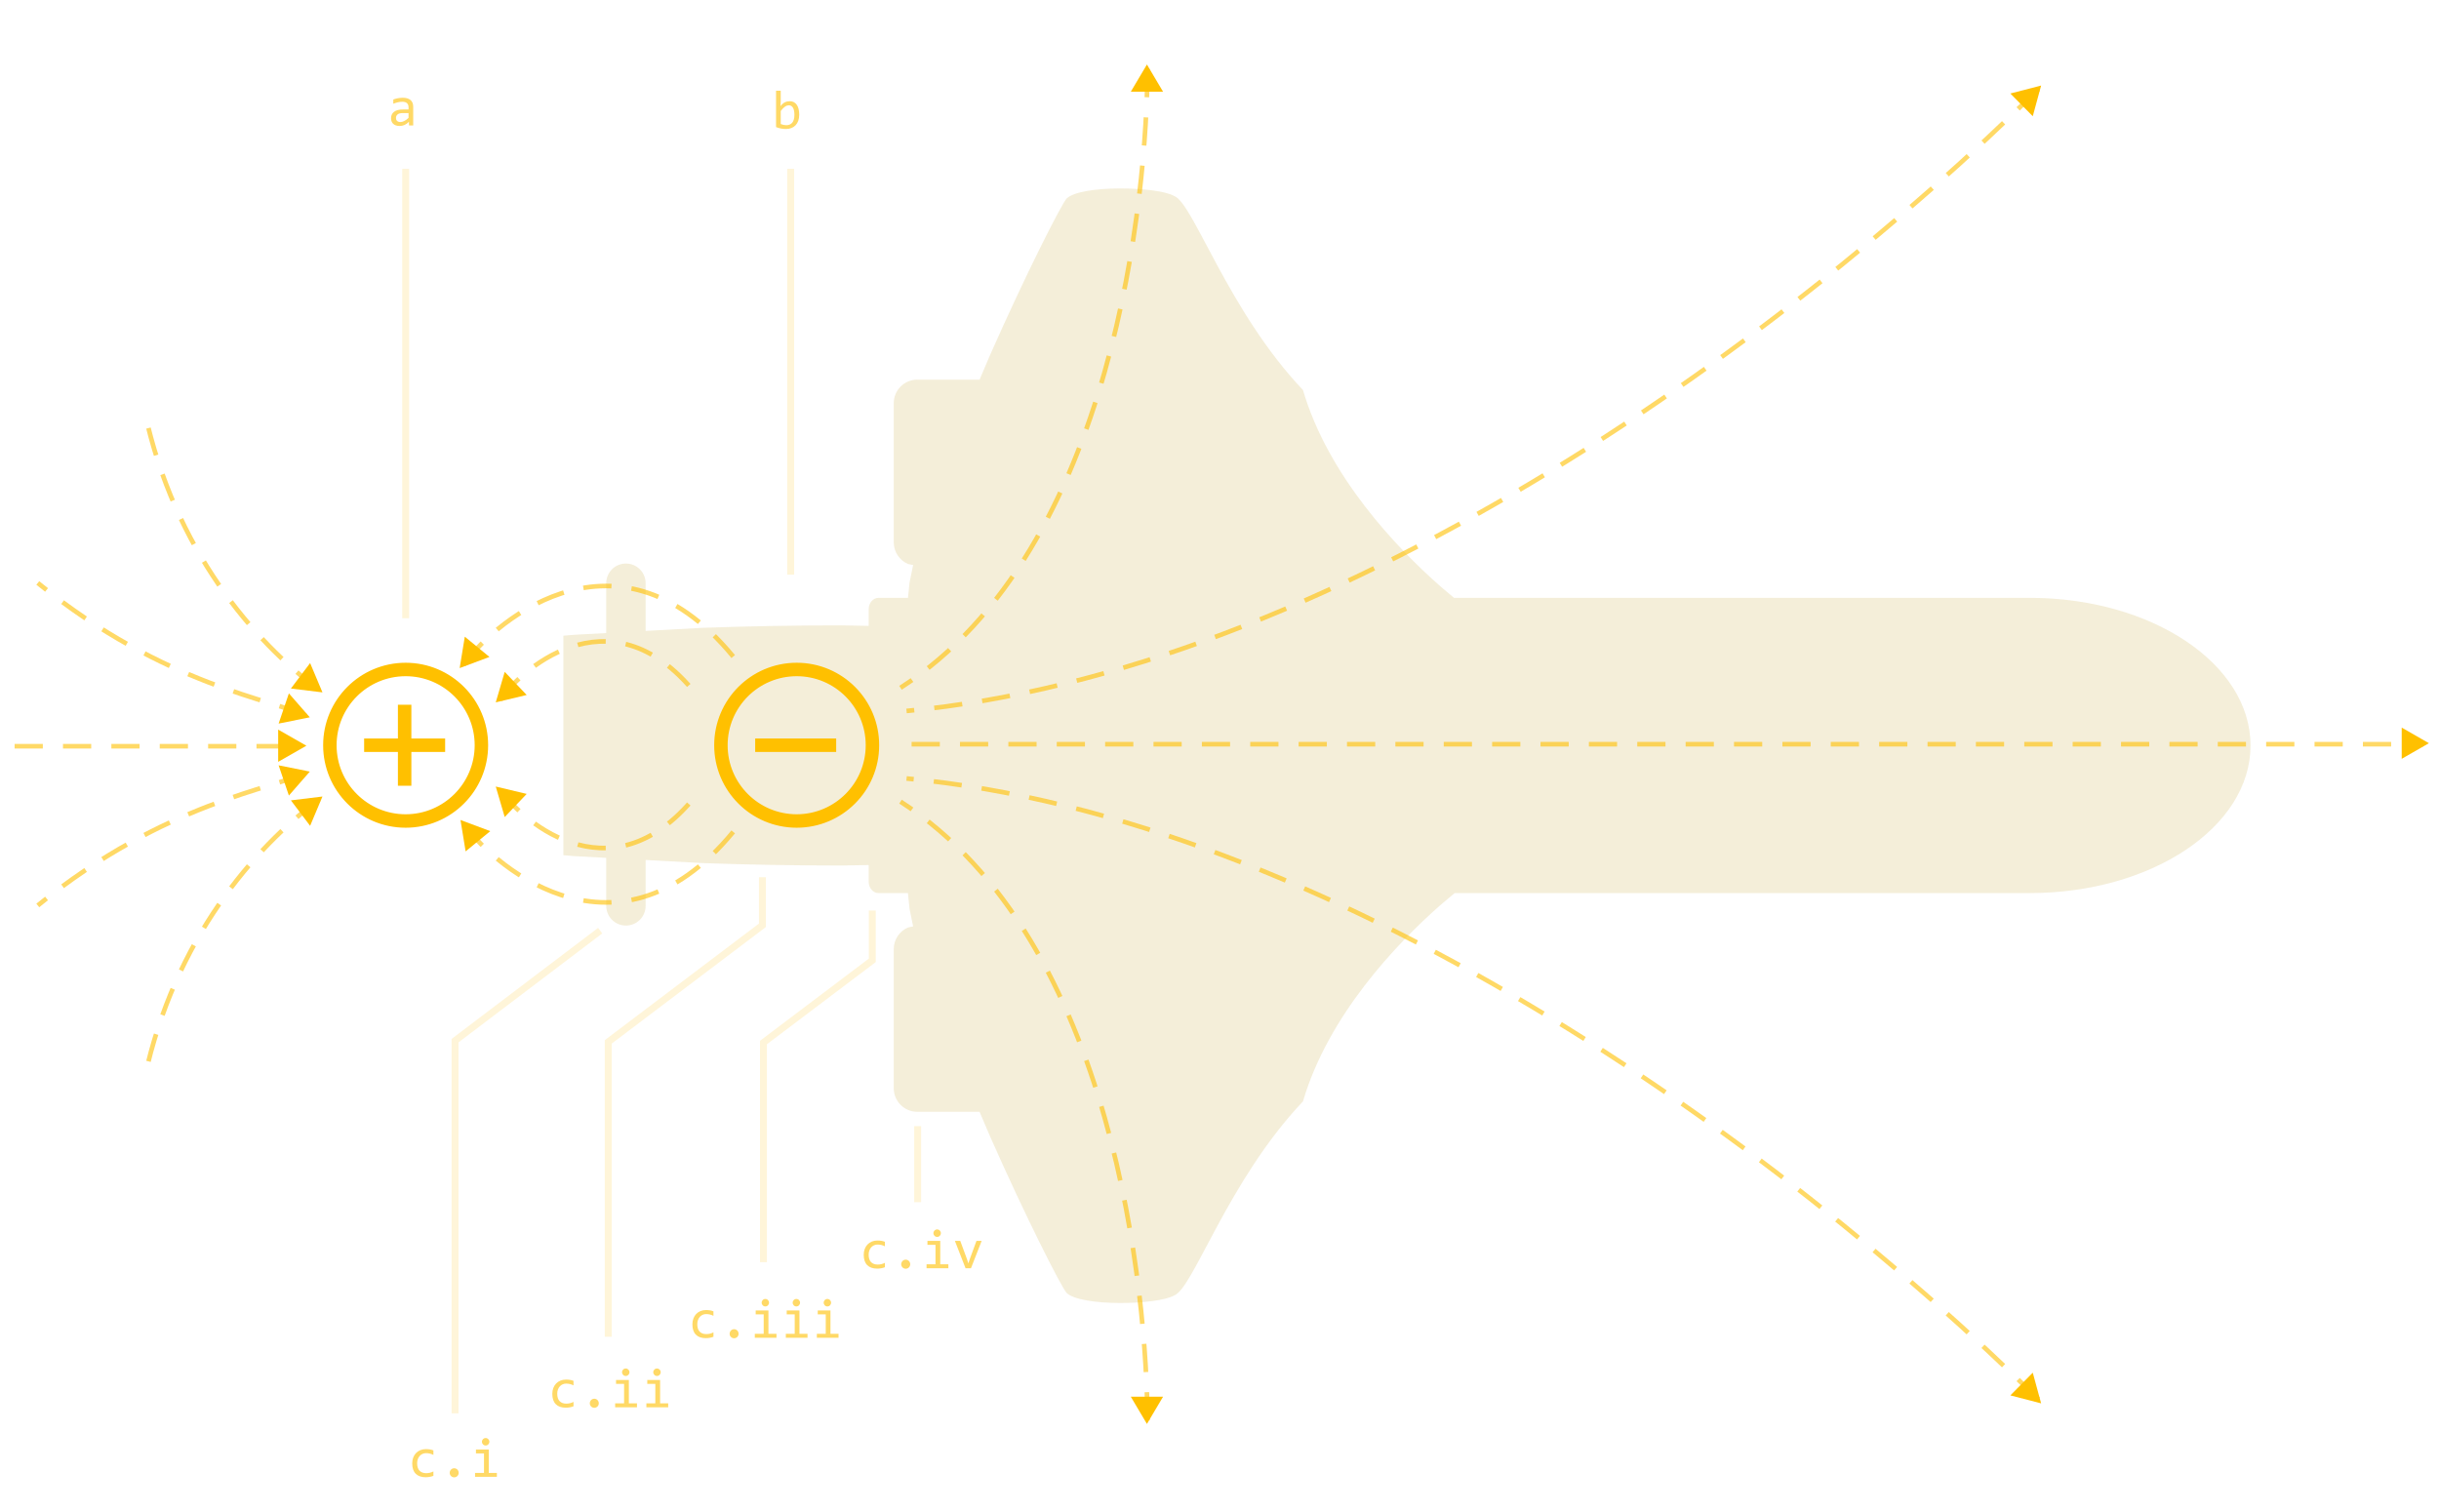
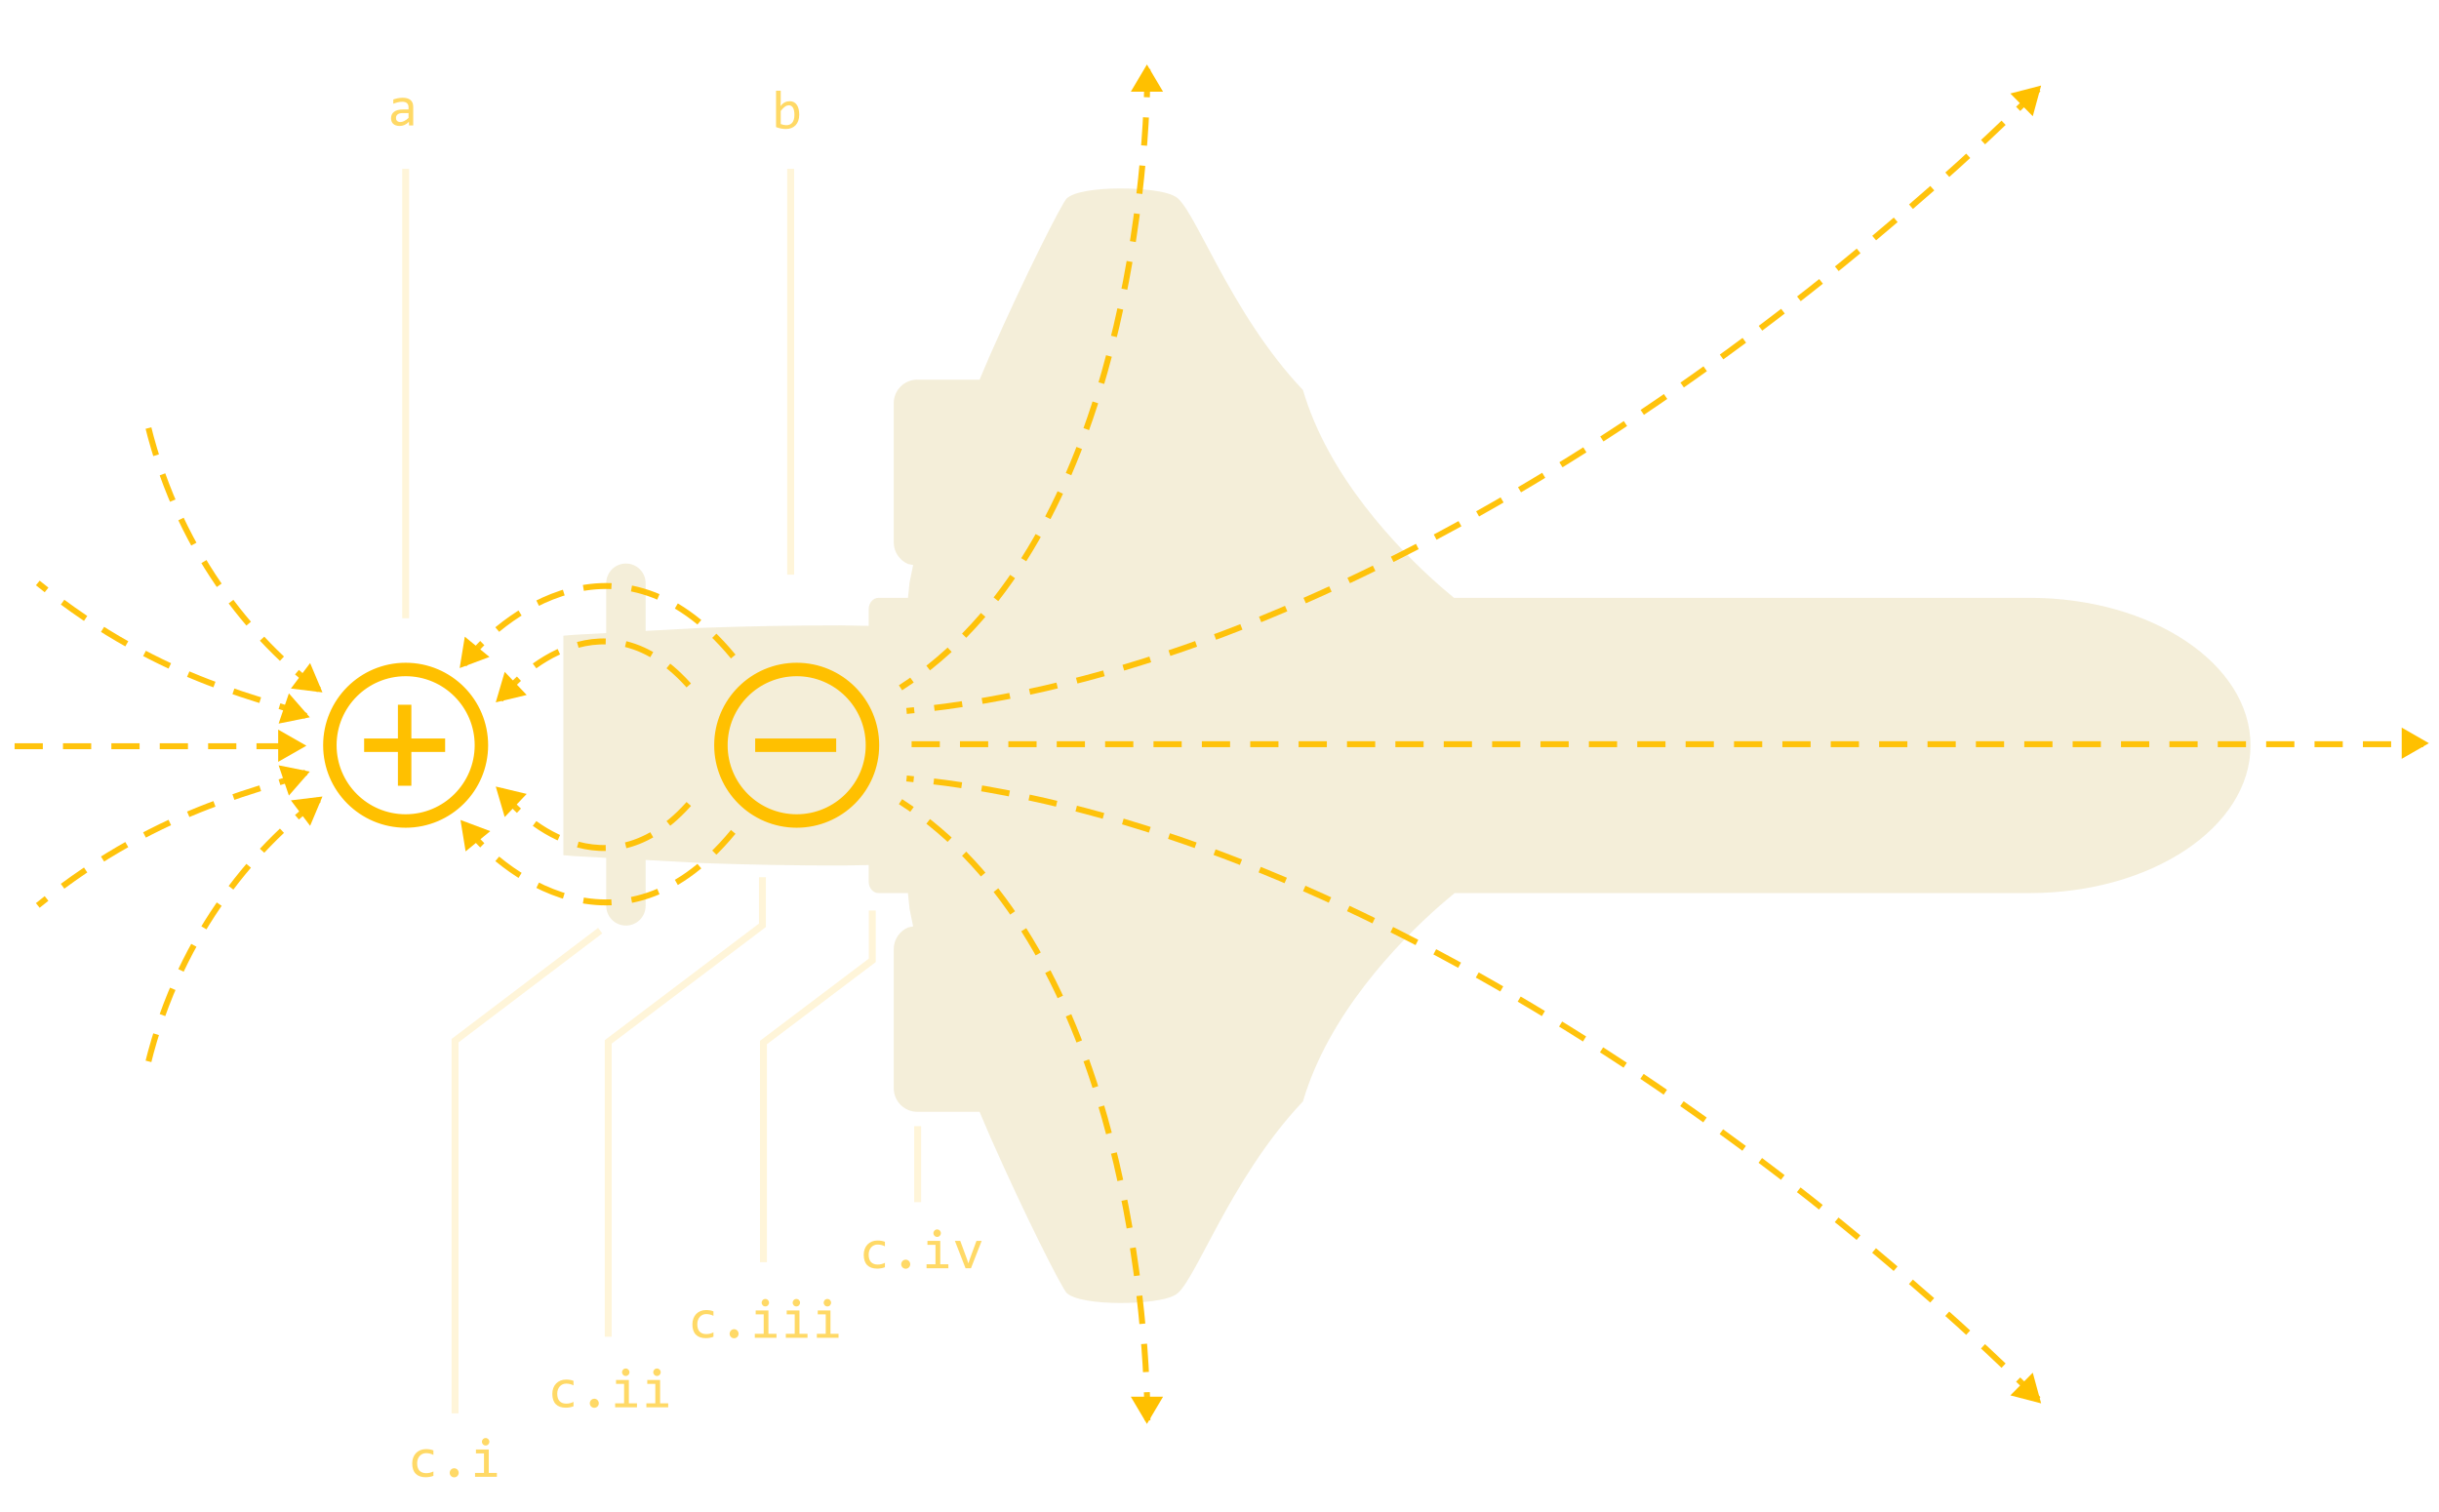
<svg xmlns="http://www.w3.org/2000/svg" viewBox="410 500 2420 1500" preserveAspectRatio="xMidYMid meet">
  <style>
  .flux {
    stroke-dasharray: 28 20;
    animation: flux-move 6s linear infinite;
  }

  @keyframes flux-move {
    from { stroke-dashoffset: 0; }
    to   { stroke-dashoffset: -480; }
  }

    .reverse {
  animation-direction: reverse;
}
  
  </style>
  <defs>
  
  </defs>
  <g>
    <path d="M1167.5 1752.5 1167.5 1534.53 1275.5 1452.97 1275.5 1403.5" stroke="#FFC000" stroke-width="6.875" stroke-miterlimit="8" stroke-opacity="0.15" fill="none" fill-rule="evenodd" />
    <path d="M1013.5 1826.5 1013.5 1533.89 1166.5 1418.18 1166.5 1370.5" stroke="#FFC000" stroke-width="6.875" stroke-miterlimit="8" stroke-opacity="0.15" fill="none" fill-rule="evenodd" />
    <path d="M861.5 1902.5 861.5 1532.68 1005.5 1423.5" stroke="#FFC000" stroke-width="6.875" stroke-miterlimit="8" stroke-opacity="0.15" fill="none" fill-rule="evenodd" />
    <path d="M2643 1239.73C2643 1320.63 2544.92 1386.22 2423.94 1386.22L2423.86 1386.21 2423.82 1386.22 1853.31 1386.22 1839.43 1397.93C1795.42 1436.61 1727.78 1507.76 1702.82 1592.94 1628.37 1671.52 1593.75 1778.92 1575.06 1785.47 1566.92 1790.27 1543.7 1793.11 1520.76 1793 1497.82 1792.89 1475.17 1789.83 1468.16 1782.85 1462.19 1775.48 1427.7 1707.68 1392.49 1628.01L1381.94 1603.27 1320.17 1603.27C1307.25 1603.27 1296.78 1592.8 1296.78 1579.89L1296.78 1441.84C1296.78 1432.16 1302.67 1423.85 1311.06 1420.3L1316.02 1419.3 1312.47 1401.95 1310.85 1386.22 1281.69 1386.22C1276.29 1386.22 1271.92 1381.17 1271.92 1374.95L1271.92 1358.41 1244.58 1358.89C1197.55 1358.89 1151.65 1358.06 1107.31 1356.47L1050.61 1353.39 1050.61 1398.9C1050.61 1409.7 1041.85 1418.46 1031.05 1418.46 1020.25 1418.46 1011.49 1409.7 1011.49 1398.9L1011.49 1351.27 979.452 1349.53 969 1348.65 969 1130.82 979.452 1129.94 1011.49 1128.2 1011.49 1078.77C1011.49 1067.96 1020.25 1059.21 1031.05 1059.21 1041.85 1059.21 1050.61 1067.96 1050.61 1078.77L1050.61 1126.07 1107.31 1123C1151.65 1121.41 1197.55 1120.57 1244.58 1120.57L1271.92 1121.06 1271.92 1104.52C1271.92 1098.3 1276.29 1093.25 1281.69 1093.25L1310.9 1093.25 1312.47 1078.05 1316.02 1060.7 1311.06 1059.7C1302.67 1056.15 1296.78 1047.84 1296.78 1038.16L1296.78 900.11C1296.78 887.196 1307.25 876.728 1320.17 876.728L1381.94 876.728 1392.49 851.989C1427.7 772.319 1462.19 704.52 1468.16 697.153 1482.18 683.183 1558.78 684.929 1575.06 694.533 1593.75 701.082 1628.37 808.476 1702.82 887.057 1727.78 972.241 1795.42 1043.39 1839.43 1082.07L1852.68 1093.25 2423.82 1093.25 2423.86 1093.26 2423.94 1093.25C2544.92 1093.25 2643 1158.83 2643 1239.73Z" fill="#B88C00" fill-rule="evenodd" fill-opacity="0.15" />
    <path d="M812.5 667.5 812.5 1113.5" stroke="#FFC000" stroke-width="6.875" stroke-miterlimit="8" stroke-opacity="0.15" fill="none" fill-rule="evenodd" />
    <path d="M1194.5 667.5 1194.5 1070.26" stroke="#FFC000" stroke-width="6.875" stroke-miterlimit="8" stroke-opacity="0.15" fill="none" fill-rule="evenodd" />
    <path d="M0 0 0 75.47" stroke="#FFC000" stroke-width="6.875" stroke-miterlimit="8" stroke-opacity="0.15" fill="none" fill-rule="evenodd" transform="matrix(1 0 0 -1 1320.5 1692.97)" />
    <path d="M1192.73 604.48C1192.14 604.48 1191.54 604.573 1190.94 604.76 1190.33 604.947 1189.7 605.258 1189.05 605.693 1188.39 606.129 1187.71 606.707 1186.98 607.427 1186.26 608.147 1185.49 609.04 1184.66 610.107L1184.66 623.093C1185.58 623.449 1186.51 623.729 1187.45 623.933 1188.4 624.138 1189.3 624.24 1190.16 624.24 1191.23 624.24 1192.26 624.071 1193.23 623.733 1194.2 623.396 1195.06 622.831 1195.8 622.04 1196.54 621.249 1197.13 620.2 1197.57 618.893 1198.01 617.587 1198.23 615.964 1198.23 614.027 1198.23 612.622 1198.13 611.333 1197.92 610.16 1197.71 608.987 1197.39 607.982 1196.94 607.147 1196.5 606.311 1195.92 605.658 1195.23 605.187 1194.53 604.716 1193.7 604.48 1192.73 604.48ZM1180 590 1184.66 590 1184.66 600.373 1184.45 605.333C1185.79 603.538 1187.22 602.271 1188.75 601.534 1190.28 600.796 1191.92 600.427 1193.67 600.427 1195.21 600.427 1196.56 600.747 1197.72 601.387 1198.88 602.027 1199.85 602.929 1200.64 604.093 1201.43 605.258 1202.02 606.662 1202.41 608.307 1202.8 609.951 1203 611.787 1203 613.813 1203 616.035 1202.69 618.022 1202.08 619.773 1201.46 621.524 1200.58 623.009 1199.45 624.227 1198.31 625.444 1196.93 626.378 1195.31 627.026 1193.68 627.675 1191.85 628 1189.81 628 1188.22 628 1186.59 627.849 1184.93 627.547 1183.27 627.244 1181.63 626.764 1180 626.107Z" fill="#FFC000" fill-rule="evenodd" fill-opacity="0.6" />
    <path d="M809.478 612.212C808.327 612.212 807.335 612.328 806.502 612.562 805.67 612.795 804.988 613.127 804.456 613.558 803.925 613.989 803.531 614.505 803.274 615.106 803.017 615.707 802.889 616.385 802.889 617.138 802.889 617.659 802.969 618.157 803.128 618.633 803.287 619.108 803.544 619.53 803.898 619.898 804.253 620.266 804.713 620.558 805.28 620.773 805.847 620.988 806.538 621.096 807.353 621.096 808.415 621.096 809.633 620.769 811.006 620.114 812.379 619.458 813.827 618.422 815.35 617.004L815.35 612.212ZM809.584 597C811.196 597 812.649 597.18 813.942 597.539 815.235 597.898 816.329 598.445 817.223 599.181 818.118 599.917 818.804 600.841 819.282 601.954 819.761 603.067 820 604.377 820 605.885L820 624.516 815.855 624.516 815.749 620.881C814.296 622.335 812.822 623.385 811.325 624.031 809.828 624.677 808.256 625 806.608 625 805.085 625 803.783 624.802 802.703 624.408 801.622 624.013 800.732 623.47 800.033 622.779 799.333 622.088 798.819 621.276 798.491 620.342 798.164 619.409 798 618.395 798 617.3 798 614.59 798.996 612.467 800.989 610.933 802.982 609.398 805.926 608.631 809.823 608.631L815.35 608.631 815.35 606.262C815.35 604.664 814.845 603.385 813.836 602.425 812.826 601.465 811.285 600.985 809.212 600.985 807.707 600.985 806.223 601.155 804.762 601.497 803.301 601.837 801.791 602.322 800.232 602.95L800.232 598.723C800.816 598.508 801.467 598.297 802.185 598.091 802.902 597.884 803.659 597.7 804.456 597.539 805.253 597.377 806.086 597.247 806.954 597.148 807.822 597.05 808.699 597 809.584 597Z" fill="#FFC000" fill-rule="evenodd" fill-opacity="0.6" />
    <path d="M860.664 1957C861.274 1957 861.852 1957.12 862.399 1957.35 862.946 1957.59 863.421 1957.91 863.824 1958.32 864.228 1958.74 864.546 1959.22 864.779 1959.77 865.012 1960.32 865.129 1960.91 865.129 1961.54 865.129 1962.15 865.012 1962.73 864.779 1963.27 864.546 1963.81 864.228 1964.28 863.824 1964.69 863.421 1965.09 862.946 1965.41 862.399 1965.65 861.852 1965.88 861.274 1966 860.664 1966 860.036 1966 859.453 1965.88 858.915 1965.65 858.378 1965.41 857.907 1965.09 857.503 1964.69 857.1 1964.28 856.782 1963.81 856.549 1963.27 856.315 1962.73 856.199 1962.15 856.199 1961.54 856.199 1960.91 856.315 1960.32 856.549 1959.77 856.782 1959.22 857.1 1958.74 857.503 1958.32 857.907 1957.91 858.378 1957.59 858.915 1957.35 859.453 1957.12 860.036 1957 860.664 1957ZM882.235 1938.38 894.958 1938.38 894.958 1961.59 903 1961.59 903 1965.51 881.348 1965.51 881.348 1961.59 890.224 1961.59 890.224 1942.27 882.235 1942.27ZM832.61 1938C834.009 1938 835.318 1938.1 836.537 1938.3 837.756 1938.5 838.922 1938.82 840.034 1939.27L840.034 1943.76C838.868 1943.14 837.68 1942.7 836.47 1942.42 835.259 1942.14 834.009 1942 832.718 1942 831.516 1942 830.382 1942.23 829.315 1942.69 828.248 1943.15 827.311 1943.81 826.504 1944.68 825.698 1945.54 825.061 1946.59 824.595 1947.84 824.128 1949.08 823.895 1950.49 823.895 1952.05 823.895 1955.33 824.689 1957.79 826.276 1959.42 827.863 1961.05 830.064 1961.86 832.879 1961.86 834.152 1961.86 835.385 1961.72 836.577 1961.43 837.77 1961.14 838.922 1960.71 840.034 1960.14L840.034 1964.51C838.814 1964.98 837.564 1965.33 836.282 1965.55 835 1965.78 833.677 1965.89 832.314 1965.89 828.046 1965.89 824.761 1964.73 822.456 1962.41 820.152 1960.08 819 1956.68 819 1952.22 819 1950.07 819.332 1948.13 819.995 1946.38 820.659 1944.63 821.591 1943.14 822.793 1941.89 823.994 1940.65 825.429 1939.69 827.096 1939.01 828.764 1938.34 830.602 1938 832.61 1938ZM891.864 1927C892.385 1927 892.869 1927.09 893.317 1927.28 893.765 1927.47 894.155 1927.74 894.487 1928.08 894.819 1928.42 895.079 1928.82 895.267 1929.26 895.455 1929.7 895.549 1930.18 895.549 1930.7 895.549 1931.21 895.455 1931.68 895.267 1932.14 895.079 1932.59 894.819 1932.98 894.487 1933.32 894.155 1933.67 893.765 1933.93 893.317 1934.12 892.869 1934.31 892.385 1934.41 891.864 1934.41 891.345 1934.41 890.86 1934.31 890.412 1934.12 889.964 1933.93 889.574 1933.67 889.242 1933.32 888.91 1932.98 888.65 1932.59 888.462 1932.14 888.274 1931.68 888.18 1931.21 888.18 1930.7 888.18 1930.18 888.274 1929.7 888.462 1929.26 888.65 1928.82 888.91 1928.42 889.242 1928.08 889.574 1927.74 889.964 1927.47 890.412 1927.28 890.86 1927.09 891.345 1927 891.864 1927Z" fill="#FFC000" fill-rule="evenodd" fill-opacity="0.6" />
    <path d="M999.669 1888C1000.28 1888 1000.86 1888.12 1001.4 1888.35 1001.95 1888.59 1002.43 1888.91 1002.83 1889.32 1003.23 1889.74 1003.55 1890.22 1003.78 1890.77 1004.02 1891.32 1004.13 1891.91 1004.13 1892.54 1004.13 1893.15 1004.02 1893.73 1003.78 1894.27 1003.55 1894.81 1003.23 1895.28 1002.83 1895.69 1002.43 1896.09 1001.95 1896.41 1001.4 1896.65 1000.86 1896.88 1000.28 1897 999.669 1897 999.041 1897 998.459 1896.88 997.921 1896.65 997.382 1896.41 996.912 1896.09 996.508 1895.69 996.105 1895.28 995.786 1894.81 995.553 1894.27 995.32 1893.73 995.204 1893.15 995.204 1892.54 995.204 1891.91 995.32 1891.32 995.553 1890.77 995.786 1890.22 996.105 1889.74 996.508 1889.32 996.912 1888.91 997.382 1888.59 997.921 1888.35 998.459 1888.12 999.041 1888 999.669 1888ZM1052.23 1869.38 1064.96 1869.38 1064.96 1892.59 1073 1892.59 1073 1896.51 1051.35 1896.51 1051.35 1892.59 1060.22 1892.59 1060.22 1873.27 1052.23 1873.27ZM1021.24 1869.38 1033.97 1869.38 1033.97 1892.59 1042.01 1892.59 1042.01 1896.51 1020.36 1896.51 1020.36 1892.59 1029.23 1892.59 1029.23 1873.27 1021.24 1873.27ZM971.612 1869C973.011 1869 974.32 1869.1 975.539 1869.3 976.759 1869.5 977.924 1869.82 979.036 1870.27L979.036 1874.76C977.871 1874.14 976.683 1873.7 975.472 1873.42 974.261 1873.14 973.011 1873 971.719 1873 970.518 1873 969.384 1873.23 968.316 1873.69 967.249 1874.15 966.312 1874.81 965.505 1875.68 964.698 1876.54 964.062 1877.59 963.595 1878.84 963.129 1880.08 962.896 1881.49 962.896 1883.05 962.896 1886.33 963.69 1888.79 965.277 1890.42 966.864 1892.05 969.065 1892.87 971.881 1892.87 973.154 1892.87 974.387 1892.72 975.58 1892.43 976.772 1892.14 977.924 1891.71 979.036 1891.14L979.036 1895.51C977.817 1895.98 976.566 1896.33 975.284 1896.55 974.001 1896.78 972.679 1896.89 971.316 1896.89 967.048 1896.89 963.761 1895.73 961.457 1893.41 959.152 1891.08 958 1887.68 958 1883.22 958 1881.07 958.332 1879.13 958.995 1877.38 959.659 1875.63 960.592 1874.14 961.793 1872.89 962.995 1871.65 964.429 1870.69 966.097 1870.01 967.765 1869.34 969.603 1869 971.612 1869ZM1061.86 1858C1062.38 1858 1062.87 1858.09 1063.32 1858.28 1063.76 1858.47 1064.15 1858.74 1064.49 1859.08 1064.82 1859.42 1065.08 1859.82 1065.27 1860.26 1065.45 1860.7 1065.55 1861.18 1065.55 1861.7 1065.55 1862.21 1065.45 1862.68 1065.27 1863.13 1065.08 1863.59 1064.82 1863.98 1064.49 1864.32 1064.15 1864.67 1063.76 1864.93 1063.32 1865.12 1062.87 1865.31 1062.38 1865.41 1061.86 1865.41 1061.34 1865.41 1060.86 1865.31 1060.41 1865.12 1059.96 1864.93 1059.57 1864.67 1059.24 1864.32 1058.91 1863.98 1058.65 1863.59 1058.46 1863.13 1058.27 1862.68 1058.18 1862.21 1058.18 1861.7 1058.18 1861.18 1058.27 1860.7 1058.46 1860.26 1058.65 1859.82 1058.91 1859.42 1059.24 1859.08 1059.57 1858.74 1059.96 1858.47 1060.41 1858.28 1060.86 1858.09 1061.34 1858 1061.86 1858ZM1030.87 1858C1031.39 1858 1031.88 1858.09 1032.33 1858.28 1032.77 1858.47 1033.16 1858.74 1033.5 1859.08 1033.83 1859.42 1034.09 1859.82 1034.28 1860.26 1034.46 1860.7 1034.56 1861.18 1034.56 1861.7 1034.56 1862.21 1034.46 1862.68 1034.28 1863.13 1034.09 1863.59 1033.83 1863.98 1033.5 1864.32 1033.16 1864.67 1032.77 1864.93 1032.33 1865.12 1031.88 1865.31 1031.39 1865.41 1030.87 1865.41 1030.35 1865.41 1029.87 1865.31 1029.42 1865.12 1028.97 1864.93 1028.58 1864.67 1028.25 1864.32 1027.92 1863.98 1027.66 1863.59 1027.47 1863.13 1027.28 1862.68 1027.19 1862.21 1027.19 1861.7 1027.19 1861.18 1027.28 1860.7 1027.47 1860.26 1027.66 1859.82 1027.92 1859.42 1028.25 1859.08 1028.58 1858.74 1028.97 1858.47 1029.42 1858.28 1029.87 1858.09 1030.35 1858 1030.87 1858Z" fill="#FFC000" fill-rule="evenodd" fill-opacity="0.6" />
    <path d="M1138.39 1819C1138.99 1819 1139.57 1819.12 1140.11 1819.35 1140.65 1819.59 1141.13 1819.91 1141.53 1820.32 1141.93 1820.74 1142.24 1821.22 1142.47 1821.77 1142.71 1822.32 1142.82 1822.91 1142.82 1823.54 1142.82 1824.15 1142.71 1824.73 1142.47 1825.27 1142.24 1825.81 1141.93 1826.28 1141.53 1826.69 1141.13 1827.09 1140.65 1827.41 1140.11 1827.65 1139.57 1827.88 1138.99 1828 1138.39 1828 1137.76 1828 1137.18 1827.88 1136.65 1827.65 1136.12 1827.41 1135.65 1827.09 1135.25 1826.69 1134.85 1826.28 1134.53 1825.81 1134.3 1825.27 1134.07 1824.73 1133.95 1824.15 1133.95 1823.54 1133.95 1822.91 1134.07 1822.32 1134.3 1821.77 1134.53 1821.22 1134.85 1820.74 1135.25 1820.32 1135.65 1819.91 1136.12 1819.59 1136.65 1819.35 1137.18 1819.12 1137.76 1819 1138.39 1819ZM1221.37 1800.38 1234.01 1800.38 1234.01 1823.59 1242 1823.59 1242 1827.51 1220.49 1827.51 1220.49 1823.59 1229.31 1823.59 1229.31 1804.27 1221.37 1804.27ZM1190.59 1800.38 1203.23 1800.38 1203.23 1823.59 1211.22 1823.59 1211.22 1827.51 1189.71 1827.51 1189.71 1823.59 1198.53 1823.59 1198.53 1804.27 1190.59 1804.27ZM1159.81 1800.38 1172.45 1800.38 1172.45 1823.59 1180.44 1823.59 1180.44 1827.51 1158.93 1827.51 1158.93 1823.59 1167.75 1823.59 1167.75 1804.27 1159.81 1804.27ZM1110.52 1800C1111.91 1800 1113.21 1800.1 1114.42 1800.3 1115.63 1800.5 1116.79 1800.82 1117.89 1801.27L1117.89 1805.76C1116.74 1805.14 1115.56 1804.7 1114.35 1804.42 1113.15 1804.14 1111.91 1804 1110.63 1804 1109.43 1804 1108.31 1804.23 1107.25 1804.69 1106.19 1805.15 1105.26 1805.81 1104.45 1806.68 1103.65 1807.54 1103.02 1808.59 1102.56 1809.84 1102.09 1811.08 1101.86 1812.49 1101.86 1814.05 1101.86 1817.33 1102.65 1819.79 1104.23 1821.42 1105.8 1823.05 1107.99 1823.86 1110.79 1823.86 1112.05 1823.86 1113.28 1823.72 1114.46 1823.43 1115.64 1823.14 1116.79 1822.71 1117.89 1822.14L1117.89 1826.51C1116.68 1826.98 1115.44 1827.33 1114.17 1827.55 1112.89 1827.78 1111.58 1827.89 1110.23 1827.89 1105.99 1827.89 1102.72 1826.73 1100.43 1824.41 1098.14 1822.08 1097 1818.68 1097 1814.22 1097 1812.07 1097.33 1810.13 1097.99 1808.38 1098.65 1806.63 1099.57 1805.14 1100.77 1803.89 1101.96 1802.65 1103.39 1801.69 1105.04 1801.01 1106.7 1800.34 1108.52 1800 1110.52 1800ZM1230.94 1789C1231.46 1789 1231.94 1789.09 1232.38 1789.28 1232.83 1789.47 1233.21 1789.74 1233.54 1790.08 1233.87 1790.42 1234.13 1790.82 1234.32 1791.26 1234.51 1791.7 1234.6 1792.18 1234.6 1792.7 1234.6 1793.21 1234.51 1793.68 1234.32 1794.13 1234.13 1794.59 1233.87 1794.98 1233.54 1795.32 1233.21 1795.67 1232.83 1795.93 1232.38 1796.12 1231.94 1796.31 1231.46 1796.41 1230.94 1796.41 1230.42 1796.41 1229.94 1796.31 1229.5 1796.12 1229.05 1795.93 1228.66 1795.67 1228.33 1795.32 1228 1794.98 1227.75 1794.59 1227.56 1794.13 1227.37 1793.68 1227.28 1793.21 1227.28 1792.7 1227.28 1792.18 1227.37 1791.7 1227.56 1791.26 1227.75 1790.82 1228 1790.42 1228.33 1790.08 1228.66 1789.74 1229.05 1789.47 1229.5 1789.28 1229.94 1789.09 1230.42 1789 1230.94 1789ZM1200.16 1789C1200.68 1789 1201.16 1789.09 1201.6 1789.28 1202.05 1789.47 1202.43 1789.74 1202.76 1790.08 1203.09 1790.42 1203.35 1790.82 1203.54 1791.26 1203.73 1791.7 1203.82 1792.18 1203.82 1792.7 1203.82 1793.21 1203.73 1793.68 1203.54 1794.13 1203.35 1794.59 1203.09 1794.98 1202.76 1795.32 1202.43 1795.67 1202.05 1795.93 1201.6 1796.12 1201.16 1796.31 1200.68 1796.41 1200.16 1796.41 1199.64 1796.41 1199.16 1796.31 1198.72 1796.12 1198.27 1795.93 1197.88 1795.67 1197.55 1795.32 1197.22 1794.98 1196.97 1794.59 1196.78 1794.13 1196.59 1793.68 1196.5 1793.21 1196.5 1792.7 1196.5 1792.18 1196.59 1791.7 1196.78 1791.26 1196.97 1790.82 1197.22 1790.42 1197.55 1790.08 1197.88 1789.74 1198.27 1789.47 1198.72 1789.28 1199.16 1789.09 1199.64 1789 1200.16 1789ZM1169.38 1789C1169.9 1789 1170.38 1789.09 1170.82 1789.28 1171.27 1789.47 1171.66 1789.74 1171.98 1790.08 1172.31 1790.42 1172.57 1790.82 1172.76 1791.26 1172.95 1791.7 1173.04 1792.18 1173.04 1792.7 1173.04 1793.21 1172.95 1793.68 1172.76 1794.13 1172.57 1794.59 1172.31 1794.98 1171.98 1795.32 1171.66 1795.67 1171.27 1795.93 1170.82 1796.12 1170.38 1796.31 1169.9 1796.41 1169.38 1796.41 1168.86 1796.41 1168.38 1796.31 1167.94 1796.12 1167.49 1795.93 1167.1 1795.67 1166.77 1795.32 1166.45 1794.98 1166.19 1794.59 1166 1794.13 1165.81 1793.68 1165.72 1793.21 1165.72 1792.7 1165.72 1792.18 1165.81 1791.7 1166 1791.26 1166.19 1790.82 1166.45 1790.42 1166.77 1790.08 1167.1 1789.74 1167.49 1789.47 1167.94 1789.28 1168.38 1789.09 1168.86 1789 1169.38 1789Z" fill="#FFC000" fill-rule="evenodd" fill-opacity="0.6" />
    <path d="M1308.65 1750C1309.26 1750 1309.84 1750.12 1310.39 1750.35 1310.93 1750.59 1311.41 1750.91 1311.81 1751.32 1312.22 1751.74 1312.53 1752.22 1312.77 1752.77 1313 1753.32 1313.12 1753.91 1313.12 1754.54 1313.12 1755.15 1313 1755.73 1312.77 1756.27 1312.53 1756.81 1312.22 1757.28 1311.81 1757.69 1311.41 1758.09 1310.93 1758.41 1310.39 1758.65 1309.84 1758.88 1309.26 1759 1308.65 1759 1308.03 1759 1307.44 1758.88 1306.91 1758.65 1306.37 1758.41 1305.9 1758.09 1305.49 1757.69 1305.09 1757.28 1304.77 1756.81 1304.54 1756.27 1304.31 1755.73 1304.19 1755.15 1304.19 1754.54 1304.19 1753.91 1304.31 1753.32 1304.54 1752.77 1304.77 1752.22 1305.09 1751.74 1305.49 1751.32 1305.9 1750.91 1306.37 1750.59 1306.91 1750.35 1307.44 1750.12 1308.03 1750 1308.65 1750ZM1357.46 1731.38 1362.78 1731.38 1369.4 1749.32 1370.82 1753.7 1372.3 1749.22 1378.86 1731.38 1384 1731.38 1373.41 1758.51 1368.03 1758.51ZM1330.22 1731.38 1342.94 1731.38 1342.94 1754.59 1350.98 1754.59 1350.98 1758.51 1329.33 1758.51 1329.33 1754.59 1338.21 1754.59 1338.21 1735.27 1330.22 1735.27ZM1280.61 1731C1282 1731 1283.31 1731.1 1284.53 1731.3 1285.75 1731.5 1286.92 1731.82 1288.03 1732.27L1288.03 1736.76C1286.86 1736.14 1285.68 1735.7 1284.47 1735.42 1283.26 1735.14 1282 1735 1280.71 1735 1279.51 1735 1278.38 1735.23 1277.31 1735.69 1276.25 1736.15 1275.31 1736.81 1274.5 1737.68 1273.7 1738.54 1273.06 1739.59 1272.59 1740.84 1272.13 1742.08 1271.89 1743.49 1271.89 1745.05 1271.89 1748.33 1272.69 1750.79 1274.27 1752.42 1275.86 1754.05 1278.06 1754.86 1280.88 1754.86 1282.15 1754.86 1283.38 1754.72 1284.57 1754.43 1285.77 1754.14 1286.92 1753.71 1288.03 1753.14L1288.03 1757.51C1286.81 1757.98 1285.56 1758.33 1284.28 1758.55 1283 1758.78 1281.67 1758.89 1280.31 1758.89 1276.04 1758.89 1272.76 1757.73 1270.46 1755.41 1268.15 1753.08 1267 1749.68 1267 1745.22 1267 1743.07 1267.33 1741.13 1267.99 1739.38 1268.66 1737.63 1269.59 1736.14 1270.79 1734.89 1271.99 1733.65 1273.43 1732.69 1275.09 1732.01 1276.76 1731.34 1278.6 1731 1280.61 1731ZM1339.85 1720C1340.37 1720 1340.85 1720.09 1341.3 1720.28 1341.75 1720.47 1342.14 1720.74 1342.47 1721.08 1342.8 1721.42 1343.06 1721.82 1343.25 1722.26 1343.44 1722.7 1343.53 1723.18 1343.53 1723.7 1343.53 1724.21 1343.44 1724.68 1343.25 1725.14 1343.06 1725.59 1342.8 1725.98 1342.47 1726.32 1342.14 1726.67 1341.75 1726.93 1341.3 1727.12 1340.85 1727.31 1340.37 1727.41 1339.85 1727.41 1339.33 1727.41 1338.84 1727.31 1338.39 1727.12 1337.95 1726.93 1337.56 1726.67 1337.22 1726.32 1336.89 1725.98 1336.63 1725.59 1336.44 1725.14 1336.26 1724.68 1336.16 1724.21 1336.16 1723.7 1336.16 1723.18 1336.26 1722.7 1336.44 1722.26 1336.63 1721.82 1336.89 1721.42 1337.22 1721.08 1337.56 1720.74 1337.95 1720.47 1338.39 1720.28 1338.84 1720.09 1339.33 1720 1339.85 1720Z" fill="#FFC000" fill-rule="evenodd" fill-opacity="0.6" />
-     <path class="flux" d="M1314.5 1238.5 2814.36 1238.5" stroke="#FFC000" stroke-width="4.583" stroke-opacity="0.6" stroke-miterlimit="8" fill="none" fill-rule="evenodd" />
-     <path class="flux" d="M424.5 1240.5 710.287 1240.5" stroke="#FFC000" stroke-width="4.583" stroke-opacity="0.6" stroke-miterlimit="8" fill="none" fill-rule="evenodd" />
-     <path class="flux reverse" d="M870.5 1159.5C891.212 1126.99 1018 1006.2 1137.5 1151.51" stroke="#FFC000" stroke-width="4.583" stroke-opacity="0.6" stroke-miterlimit="8" fill="none" fill-rule="evenodd" />
-     <path class="flux reverse" d="M906.5 1194.5C921.549 1170.33 1013.67 1080.51 1100.5 1188.56" stroke="#FFC000" stroke-width="4.583" stroke-opacity="0.6" stroke-miterlimit="8" fill="none" fill-rule="evenodd" />
-     <path class="flux reverse" d="M726.5 1184.5C662.309 1136.95 583.137 1045.72 553.5 908.5" stroke="#FFC000" stroke-width="4.583" stroke-opacity="0.6" stroke-miterlimit="8" fill="none" fill-rule="evenodd" />
-     <path class="flux reverse" d="M713.5 1210.5C683.827 1194.49 573.964 1181.34 447.5 1078.5" stroke="#FFC000" stroke-width="4.583" stroke-opacity="0.6" stroke-miterlimit="8" fill="none" fill-rule="evenodd" />
-     <path class="flux reverse" d="M2432.5 588.5C2172.44 845.562 1726.51 1166.59 1309.5 1205.5" stroke="#FFC000" stroke-width="4.583" stroke-opacity="0.6" stroke-miterlimit="8" fill="none" fill-rule="evenodd" />
-     <path class="flux reverse" d="M1548.5 568.5C1548.11 688.567 1517.29 1045.09 1303.5 1182.5" stroke="#FFC000" stroke-width="4.583" stroke-opacity="0.6" stroke-miterlimit="8" fill="none" fill-rule="evenodd" />
+     <path class="flux" d="M1314.5 1238.5 2814.36 1238.5" stroke="#FFC000" stroke-width="5.9" stroke-opacity="0.95" stroke-miterlimit="8" fill="none" fill-rule="evenodd" />
+     <path class="flux" d="M424.5 1240.5 710.287 1240.5" stroke="#FFC000" stroke-width="5.9" stroke-opacity="0.95" stroke-miterlimit="8" fill="none" fill-rule="evenodd" />
+     <path class="flux reverse" d="M870.5 1159.5C891.212 1126.99 1018 1006.2 1137.5 1151.51" stroke="#FFC000" stroke-width="5.9" stroke-opacity="0.95" stroke-miterlimit="8" fill="none" fill-rule="evenodd" />
+     <path class="flux reverse" d="M906.5 1194.5C921.549 1170.33 1013.67 1080.51 1100.5 1188.56" stroke="#FFC000" stroke-width="5.9" stroke-opacity="0.95" stroke-miterlimit="8" fill="none" fill-rule="evenodd" />
+     <path class="flux reverse" d="M726.5 1184.5C662.309 1136.95 583.137 1045.72 553.5 908.5" stroke="#FFC000" stroke-width="5.9" stroke-opacity="0.95" stroke-miterlimit="8" fill="none" fill-rule="evenodd" />
+     <path class="flux reverse" d="M713.5 1210.5C683.827 1194.49 573.964 1181.34 447.5 1078.5" stroke="#FFC000" stroke-width="5.9" stroke-opacity="0.95" stroke-miterlimit="8" fill="none" fill-rule="evenodd" />
+     <path class="flux reverse" d="M2432.5 588.5C2172.44 845.562 1726.51 1166.59 1309.5 1205.5" stroke="#FFC000" stroke-width="5.9" stroke-opacity="0.95" stroke-miterlimit="8" fill="none" fill-rule="evenodd" />
+     <path class="flux reverse" d="M1548.5 568.5C1548.11 688.567 1517.29 1045.09 1303.5 1182.5" stroke="#FFC000" stroke-width="5.9" stroke-opacity="0.95" stroke-miterlimit="8" fill="none" fill-rule="evenodd" />
    <g>
      <g>
        <g>
          <path d="M1200.5 1162.31C1157.86 1162.3 1123.28 1196.86 1123.27 1239.5 1123.26 1282.14 1157.81 1316.72 1200.46 1316.73 1243.1 1316.74 1277.68 1282.19 1277.69 1239.54 1277.69 1239.54 1277.69 1239.53 1277.69 1239.52 1277.71 1196.9 1243.18 1162.33 1200.56 1162.31 1200.54 1162.31 1200.52 1162.31 1200.5 1162.31ZM1200.5 1312.67C1160.1 1312.68 1127.34 1279.94 1127.33 1239.54 1127.32 1199.14 1160.06 1166.39 1200.46 1166.37 1240.85 1166.36 1273.61 1199.1 1273.62 1239.5 1273.62 1239.51 1273.62 1239.52 1273.62 1239.53 1273.58 1279.9 1240.87 1312.62 1200.5 1312.67Z" stroke="#FFC000" stroke-width="9.286" fill="#FFC000" />
          <path d="M1163.94 1237.47 1235.03 1237.47 1235.03 1241.53 1163.94 1241.53Z" stroke="#FFC000" stroke-width="9.286" fill="#FFC000" />
        </g>
      </g>
    </g>
    <g>
      <g>
        <g>
          <path d="M812.5 1162.31C769.858 1162.3 735.28 1196.86 735.268 1239.5 735.255 1282.14 769.813 1316.72 812.455 1316.73 855.097 1316.74 889.675 1282.19 889.687 1239.54 889.687 1239.54 889.687 1239.53 889.687 1239.52 889.71 1196.9 855.179 1162.33 812.561 1162.31 812.541 1162.31 812.52 1162.31 812.5 1162.31ZM812.5 1312.67C772.102 1312.68 739.343 1279.94 739.33 1239.54 739.318 1199.14 772.057 1166.39 812.455 1166.37 852.853 1166.36 885.613 1199.1 885.625 1239.5 885.625 1239.51 885.625 1239.52 885.625 1239.53 885.585 1279.9 852.873 1312.62 812.5 1312.67Z" stroke="#FFC000" stroke-width="9.286" fill="#FFC000" />
          <path d="M813.516 1203.98 809.453 1203.98 809.453 1237.47 775.938 1237.47 775.938 1241.53 809.453 1241.53 809.453 1275.08 813.516 1275.08 813.516 1241.53 847.031 1241.53 847.031 1237.47 813.516 1237.47 813.516 1203.98Z" stroke="#FFC000" stroke-width="9.286" fill="#FFC000" />
        </g>
      </g>
    </g>
-     <path class="flux reverse" d="M78 267C45.495 246.288-75.304 119.501 70.01 0" stroke="#FFC000" stroke-width="4.583" stroke-opacity="0.6" stroke-miterlimit="8" fill="none" fill-rule="evenodd" transform="matrix(-1.83697e-16 -1 -1 1.83697e-16 1137.5 1395.5)" />
-     <path class="flux reverse" d="M58 194C33.83 178.951-55.995 86.828 52.058 0" stroke="#FFC000" stroke-width="4.583" stroke-opacity="0.6" stroke-miterlimit="8" fill="none" fill-rule="evenodd" transform="matrix(-1.83697e-16 -1 -1 1.83697e-16 1100.5 1341.5)" />
-     <path class="flux reverse" d="M173 276C108.809 228.446 29.637 137.221 0 0" stroke="#FFC000" stroke-width="4.583" stroke-opacity="0.6" stroke-miterlimit="8" fill="none" fill-rule="evenodd" transform="matrix(1 0 0 -1 553.5 1569.5)" />
-     <path class="flux reverse" d="M266 132C236.326 115.994 126.464 102.836 0 0" stroke="#FFC000" stroke-width="4.583" stroke-opacity="0.6" stroke-miterlimit="8" fill="none" fill-rule="evenodd" transform="matrix(1 0 0 -1 447.5 1398.5)" />
-     <path class="flux reverse" d="M616 1123C359.355 862.939 38.847 417.015 0 0" stroke="#FFC000" stroke-width="4.583" stroke-opacity="0.6" stroke-miterlimit="8" fill="none" fill-rule="evenodd" transform="matrix(6.12323e-17 1 1 -6.12323e-17 1309.5 1272.5)" />
-     <path class="flux reverse" d="M614 245C493.933 244.609 137.414 213.792 0 0" stroke="#FFC000" stroke-width="4.583" stroke-opacity="0.6" stroke-miterlimit="8" fill="none" fill-rule="evenodd" transform="matrix(6.12323e-17 1 1 -6.12323e-17 1303.5 1295.5)" />
+     <path class="flux reverse" d="M78 267C45.495 246.288-75.304 119.501 70.01 0" stroke="#FFC000" stroke-width="5.9" stroke-opacity="0.95" stroke-miterlimit="8" fill="none" fill-rule="evenodd" transform="matrix(-1.83697e-16 -1 -1 1.83697e-16 1137.5 1395.5)" />
+     <path class="flux reverse" d="M58 194C33.83 178.951-55.995 86.828 52.058 0" stroke="#FFC000" stroke-width="5.9" stroke-opacity="0.95" stroke-miterlimit="8" fill="none" fill-rule="evenodd" transform="matrix(-1.83697e-16 -1 -1 1.83697e-16 1100.5 1341.5)" />
+     <path class="flux reverse" d="M173 276C108.809 228.446 29.637 137.221 0 0" stroke="#FFC000" stroke-width="5.9" stroke-opacity="0.95" stroke-miterlimit="8" fill="none" fill-rule="evenodd" transform="matrix(1 0 0 -1 553.5 1569.5)" />
+     <path class="flux reverse" d="M266 132C236.326 115.994 126.464 102.836 0 0" stroke="#FFC000" stroke-width="5.9" stroke-opacity="0.95" stroke-miterlimit="8" fill="none" fill-rule="evenodd" transform="matrix(1 0 0 -1 447.5 1398.5)" />
+     <path class="flux reverse" d="M616 1123C359.355 862.939 38.847 417.015 0 0" stroke="#FFC000" stroke-width="5.9" stroke-opacity="0.95" stroke-miterlimit="8" fill="none" fill-rule="evenodd" transform="matrix(6.12323e-17 1 1 -6.12323e-17 1309.5 1272.5)" />
+     <path class="flux reverse" d="M614 245C493.933 244.609 137.414 213.792 0 0" stroke="#FFC000" stroke-width="5.9" stroke-opacity="0.95" stroke-miterlimit="8" fill="none" fill-rule="evenodd" transform="matrix(6.12323e-17 1 1 -6.12323e-17 1303.5 1295.5)" />
    <path d="M1532 591 1548 564 1564 591Z" fill="#FFC000" fill-rule="evenodd" />
    <path d="M2404.69 592.797 2435.24 584.881 2426.94 615.323Z" fill="#FFC000" fill-rule="evenodd" />
    <path d="M2793 1222 2820 1237.5 2793 1253Z" fill="#FFC000" fill-rule="evenodd" />
    <path d="M895.643 1151.9 866.089 1162.95 871.175 1131.81Z" fill="#FFC000" fill-rule="evenodd" />
    <path d="M932.585 1189.65 901.893 1196.97 910.783 1166.7Z" fill="#FFC000" fill-rule="evenodd" />
    <path d="M686 1224 714 1240 686 1256Z" fill="#FFC000" fill-rule="evenodd" />
    <path d="M696.637 1188.05 717.389 1211.81 686.456 1218.03Z" fill="#FFC000" fill-rule="evenodd" />
    <path d="M717.698 1157.98 729.947 1187.06 698.626 1183.25Z" fill="#FFC000" fill-rule="evenodd" />
    <path d="M0 27 16 0 32 27Z" fill="#FFC000" fill-rule="evenodd" transform="matrix(1 0 0 -1 1532 1913)" />
    <path d="M0 27.293 15.83 0 31.66 27.293Z" fill="#FFC000" fill-rule="evenodd" transform="matrix(0.702707 -0.71148 -0.71148 -0.702707 2424.11 1903.86)" />
    <path d="M0 27.293 15.83 0 31.66 27.293Z" fill="#FFC000" fill-rule="evenodd" transform="matrix(-0.772855 0.634583 0.634583 0.772855 879.142 1303.66)" />
    <path d="M0 27.293 15.83 0 31.66 27.293Z" fill="#FFC000" fill-rule="evenodd" transform="matrix(-0.688629 0.725114 0.725114 0.688629 912.794 1269.03)" />
    <path d="M0 27.293 15.83 0 31.66 27.293Z" fill="#FFC000" fill-rule="evenodd" transform="matrix(-0.321579 -0.946883 -0.946883 0.321579 722.48 1280.66)" />
    <path d="M0 27.293 15.83 0 31.66 27.293Z" fill="#FFC000" fill-rule="evenodd" transform="matrix(-0.602418 -0.79818 -0.79818 0.602418 739.483 1303.05)" />
  </g>
</svg>
